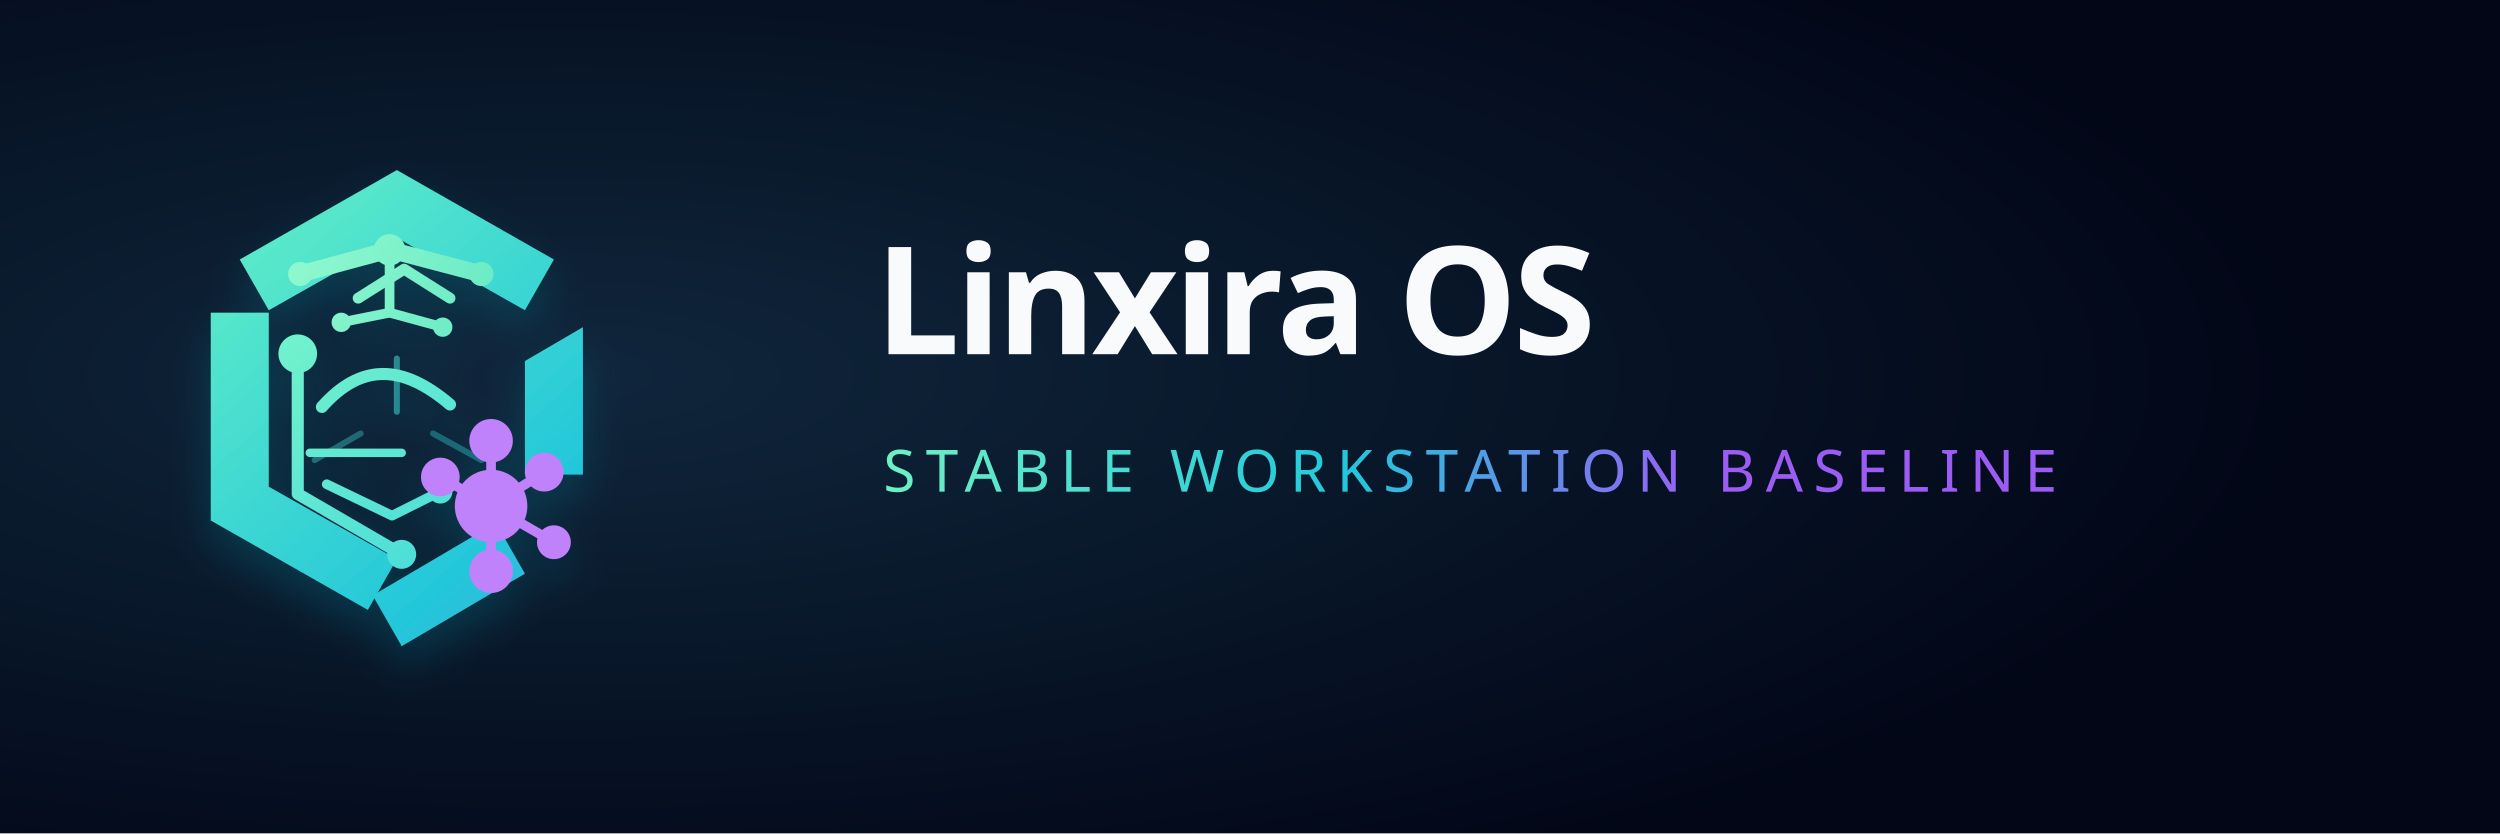
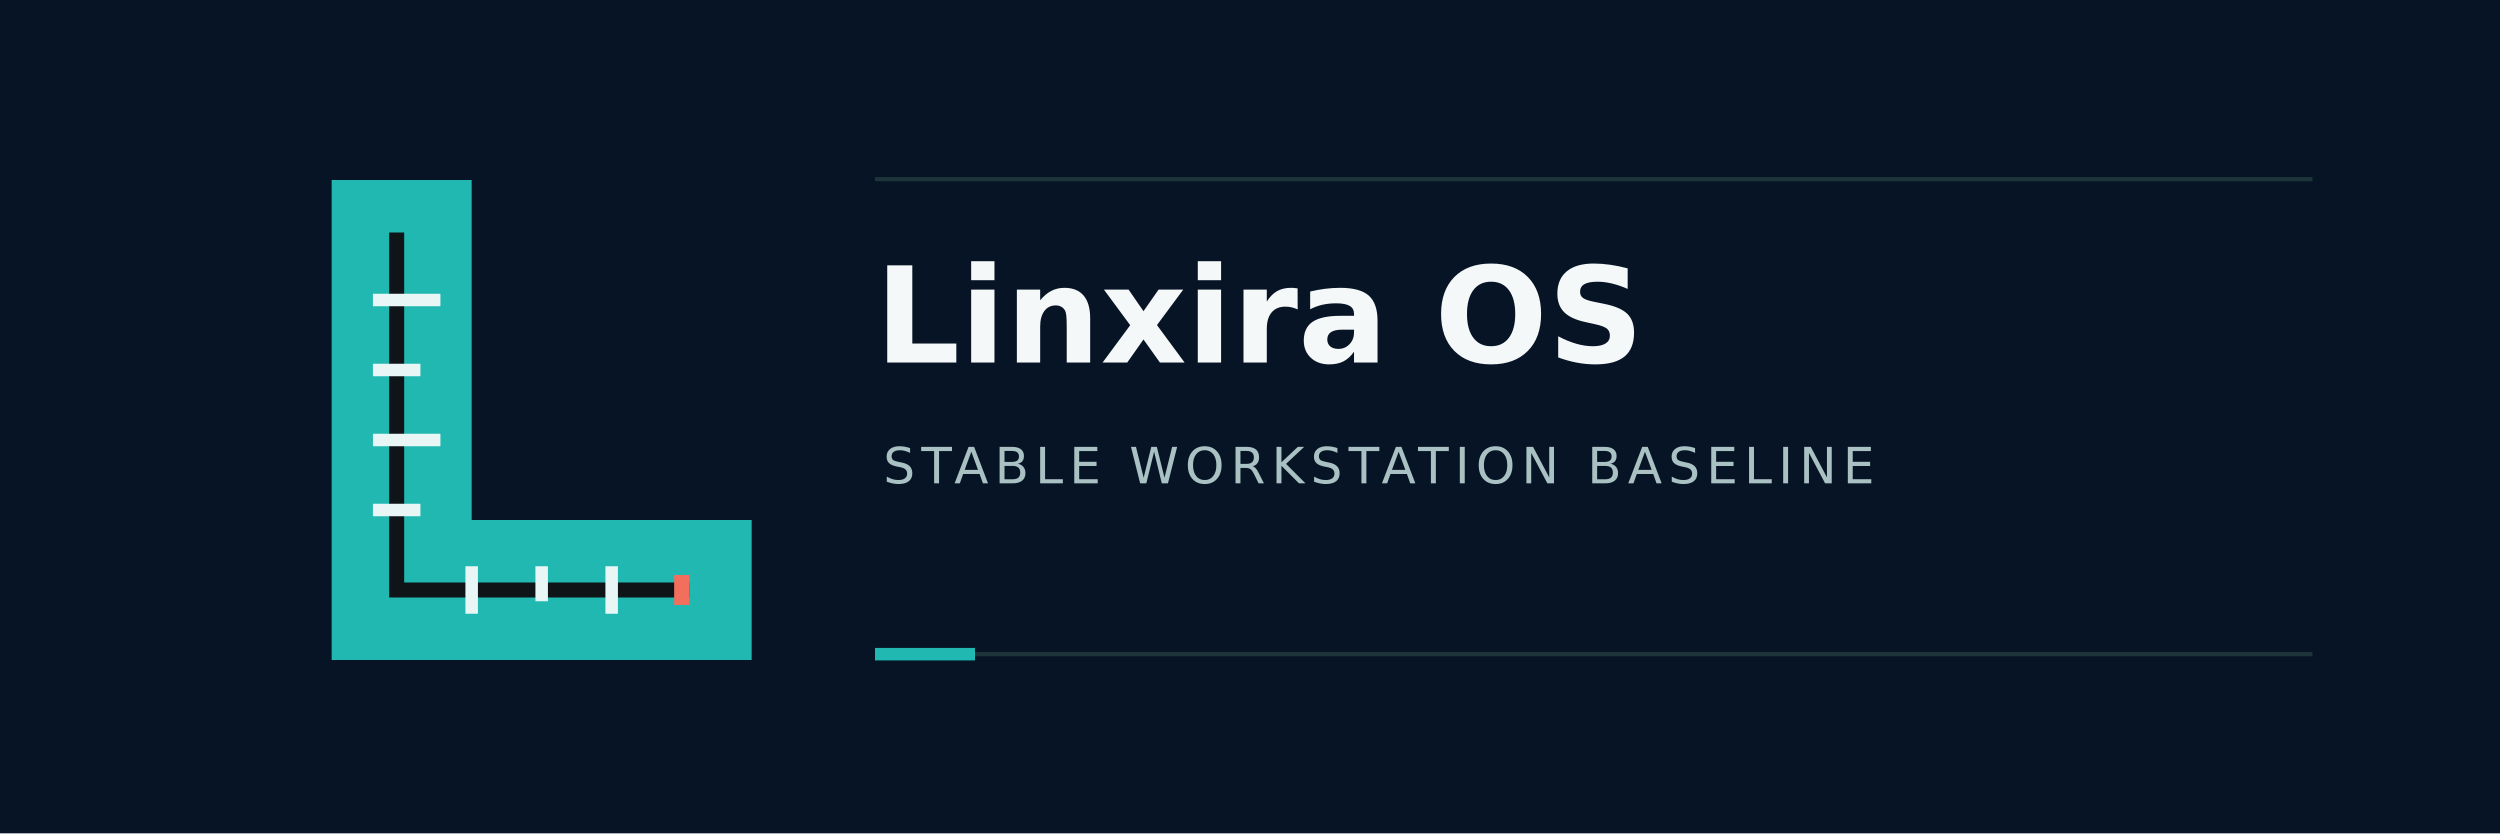
<svg xmlns="http://www.w3.org/2000/svg" viewBox="0 0 1200 400" role="img" aria-label="Linxira welcome banner">
-   <defs>
-     <radialGradient id="bannerBg" cx="23%" cy="45%" r="70%">
-       <stop offset="0" stop-color="#10263c" />
-       <stop offset="0.58" stop-color="#071426" />
-       <stop offset="1" stop-color="#020617" />
-     </radialGradient>
-     <linearGradient id="subtitle" x1="420" y1="0" x2="820" y2="0" gradientUnits="userSpaceOnUse">
-       <stop offset="0" stop-color="#70f1c5" />
-       <stop offset="0.56" stop-color="#22c8db" />
-       <stop offset="1" stop-color="#9b5cf4" />
-     </linearGradient>
-   </defs>
-   <rect width="1200" height="400" fill="url(#bannerBg)" />
-   <defs>
-     <linearGradient id="wframe" x1="96" y1="76" x2="416" y2="436" gradientUnits="userSpaceOnUse">
-       <stop offset="0" stop-color="#68f2c6" />
-       <stop offset="0.48" stop-color="#23c7da" />
-       <stop offset="1" stop-color="#9861f3" />
-     </linearGradient>
-     <linearGradient id="wbio" x1="166" y1="96" x2="346" y2="204" gradientUnits="userSpaceOnUse">
-       <stop offset="0" stop-color="#8df7ce" />
-       <stop offset="1" stop-color="#35d9b9" />
-     </linearGradient>
-     <linearGradient id="wphysics" x1="104" y1="188" x2="276" y2="392" gradientUnits="userSpaceOnUse">
-       <stop offset="0" stop-color="#72f2cc" />
-       <stop offset="1" stop-color="#25c8e7" />
-     </linearGradient>
-     <linearGradient id="wchem" x1="290" y1="248" x2="420" y2="394" gradientUnits="userSpaceOnUse">
-       <stop offset="0" stop-color="#bf82fb" />
-       <stop offset="1" stop-color="#8b5cf6" />
-     </linearGradient>
-     <filter id="wglow" x="-20%" y="-20%" width="140%" height="140%">
-       <feDropShadow dx="0" dy="10" stdDeviation="10" flood-color="#0ea5b7" flood-opacity="0.22" />
-     </filter>
-   </defs>
-   <g filter="url(#wglow)">
-     <polygon points="190.48,81.64 265.88,124.56 251.96,148.92 190.48,114.12 129,148.92 115.08,124.56" fill="url(#wframe)" />
-     <polygon points="101.16,150.08 129,150.08 129,233.6 190.48,268.4 176.56,292.76 101.16,249.84" fill="url(#wframe)" />
-     <polygon points="279.8,157.04 279.8,227.8 251.96,227.8 251.96,173.28" fill="url(#wframe)" />
-     <polygon points="238.04,251 251.96,275.36 192.8,310.16 178.88,285.8" fill="url(#wframe)" />
-     <path d="M190.48 172.12 L190.48 197.64" fill="none" stroke="url(#wframe)" stroke-width="2.9" stroke-linecap="round" stroke-linejoin="round" opacity="0.55" />
-     <path d="M173.08 208.08 L151.04 220.84" fill="none" stroke="url(#wframe)" stroke-width="2.9" stroke-linecap="round" stroke-linejoin="round" opacity="0.38" />
-     <path d="M207.88 208.08 L231.08 220.84" fill="none" stroke="url(#wframe)" stroke-width="2.9" stroke-linecap="round" stroke-linejoin="round" opacity="0.38" />
-     <path d="M144.08 131.52 L187 119.92 L231.08 131.52" fill="none" stroke="url(#wbio)" stroke-width="8.12" stroke-linecap="round" stroke-linejoin="round" />
-     <path d="M171.92 143.12 L193.96 129.2 L216 143.12" fill="none" stroke="url(#wbio)" stroke-width="5.22" stroke-linecap="round" stroke-linejoin="round" />
-     <path d="M187 119.92 L187 150.08" fill="none" stroke="url(#wbio)" stroke-width="4.64" stroke-linecap="round" stroke-linejoin="round" />
-     <path d="M163.8 154.72 L187 150.08 L212.52 157.04" fill="none" stroke="url(#wbio)" stroke-width="4.64" stroke-linecap="round" stroke-linejoin="round" />
-     <circle cx="144.08" cy="131.52" r="5.8" fill="url(#wbio)" />
-     <circle cx="231.08" cy="131.52" r="5.8" fill="url(#wbio)" />
-     <circle cx="187" cy="119.92" r="7.54" fill="url(#wbio)" />
-     <circle cx="163.8" cy="154.72" r="4.64" fill="url(#wbio)" />
-     <circle cx="212.52" cy="157.04" r="4.64" fill="url(#wbio)" />
-     <path d="M142.92 169.8 L142.92 237.08 L192.8 266.08" fill="none" stroke="url(#wphysics)" stroke-width="5.8" stroke-linecap="round" stroke-linejoin="round" />
-     <path d="M156.84 232.44 L188.16 247.52 L211.36 235.92" fill="none" stroke="url(#wphysics)" stroke-width="4.64" stroke-linecap="round" stroke-linejoin="round" />
-     <path d="M154.52 195.32 C 173.08 174.44, 192.8 174.44, 216 194.16" fill="none" stroke="url(#wphysics)" stroke-width="5.8" stroke-linecap="round" />
-     <path d="M148.72 217.36 L192.8 217.36" fill="none" stroke="url(#wphysics)" stroke-width="4.06" stroke-linecap="round" stroke-linejoin="round" />
-     <circle cx="142.92" cy="169.8" r="9.28" fill="url(#wphysics)" />
-     <circle cx="192.8" cy="266.08" r="6.96" fill="url(#wphysics)" />
-     <circle cx="211.36" cy="235.92" r="5.8" fill="url(#wphysics)" />
-     <path d="M235.72 242.88 L235.72 211.56" fill="none" stroke="url(#wchem)" stroke-width="4.64" stroke-linecap="round" stroke-linejoin="round" />
-     <path d="M235.72 242.88 L211.36 228.96" fill="none" stroke="url(#wchem)" stroke-width="4.64" stroke-linecap="round" stroke-linejoin="round" />
-     <path d="M235.72 242.88 L261.24 226.64" fill="none" stroke="url(#wchem)" stroke-width="4.64" stroke-linecap="round" stroke-linejoin="round" />
-     <path d="M235.72 242.88 L235.72 274.2" fill="none" stroke="url(#wchem)" stroke-width="4.64" stroke-linecap="round" stroke-linejoin="round" />
-     <path d="M235.72 242.88 L265.88 260.28" fill="none" stroke="url(#wchem)" stroke-width="4.64" stroke-linecap="round" stroke-linejoin="round" />
-     <circle cx="235.72" cy="242.88" r="17.4" fill="url(#wchem)" />
-     <circle cx="235.72" cy="211.56" r="10.44" fill="url(#wchem)" />
-     <circle cx="211.36" cy="228.96" r="9.28" fill="url(#wchem)" />
-     <circle cx="261.24" cy="226.64" r="9.28" fill="url(#wchem)" />
-     <circle cx="235.72" cy="274.2" r="10.44" fill="url(#wchem)" />
-     <circle cx="265.88" cy="260.28" r="8.12" fill="url(#wchem)" />
+   <rect width="1200" height="400" fill="#071426" />
+   <g transform="translate(92 48) scale(0.6)">
+     <path fill="#20B8B0" d="M112 64H224V336H448V448H112Z" />
+     <path d="M164 112V392H392" fill="none" stroke="#0E1417" stroke-width="12" stroke-linecap="square" stroke-linejoin="miter" />
+     <path d="M150 160H194M150 216H178M150 272H194M150 328H178M224 378V406M280 378V396M336 378V406" fill="none" stroke="#E8F7F6" stroke-width="10" stroke-linecap="square" />
+     <path d="M392 380V404" stroke="#F36F5D" stroke-width="12" />
  </g>
-   <text x="420" y="170" font-family="Bahnschrift, Aptos Display, Segoe UI, sans-serif" font-size="72" font-weight="700" letter-spacing="-2" fill="#f8fafc">Linxira OS</text>
-   <text x="424" y="236" font-family="Bahnschrift, Aptos, Segoe UI, sans-serif" font-size="28" letter-spacing="5" fill="url(#subtitle)">STABLE WORKSTATION BASELINE</text>
+   <path d="M420 86H1110" stroke="#1D343B" stroke-width="2" />
+   <path d="M420 314H1110" stroke="#1D343B" stroke-width="2" />
+   <path d="M420 314H468" stroke="#20B8B0" stroke-width="6" />
+   <text x="420" y="174" font-family="DejaVu Sans, sans-serif" font-size="64" font-weight="700" fill="#F4F8F8">Linxira OS</text>
+   <text x="424" y="232" font-family="DejaVu Sans, sans-serif" font-size="24" letter-spacing="3" fill="#A9C1C2">STABLE WORKSTATION BASELINE</text>
</svg>
